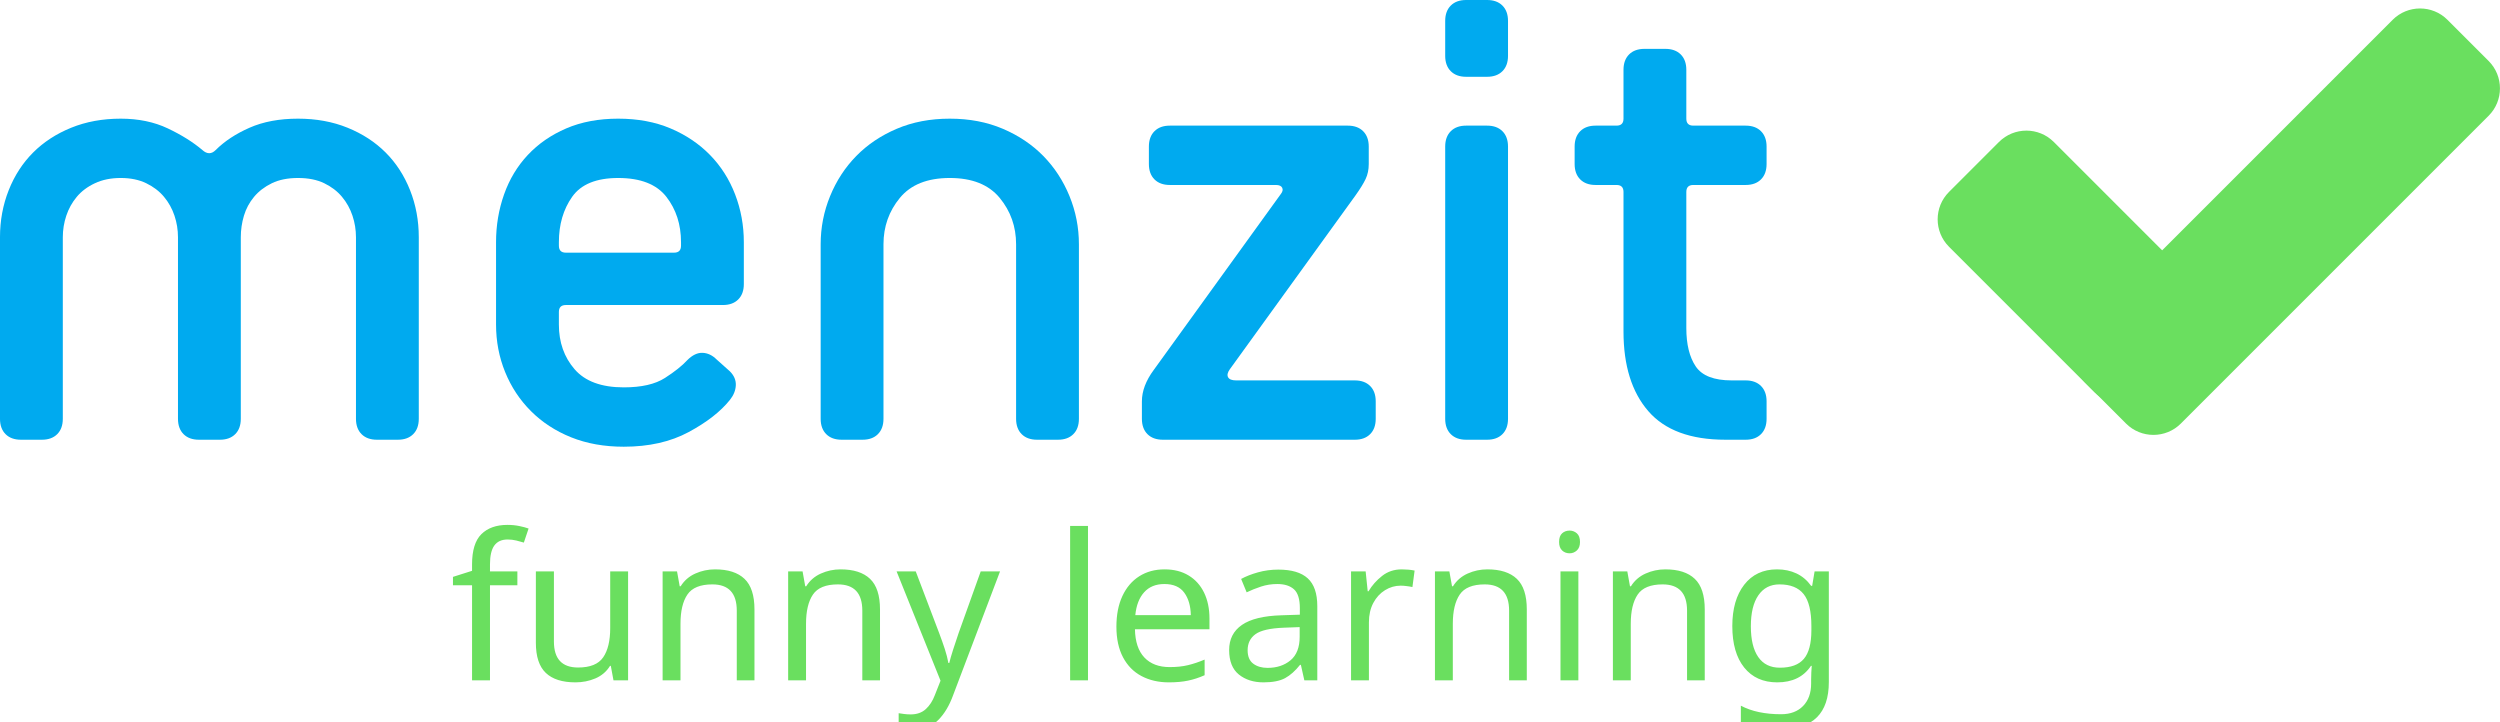
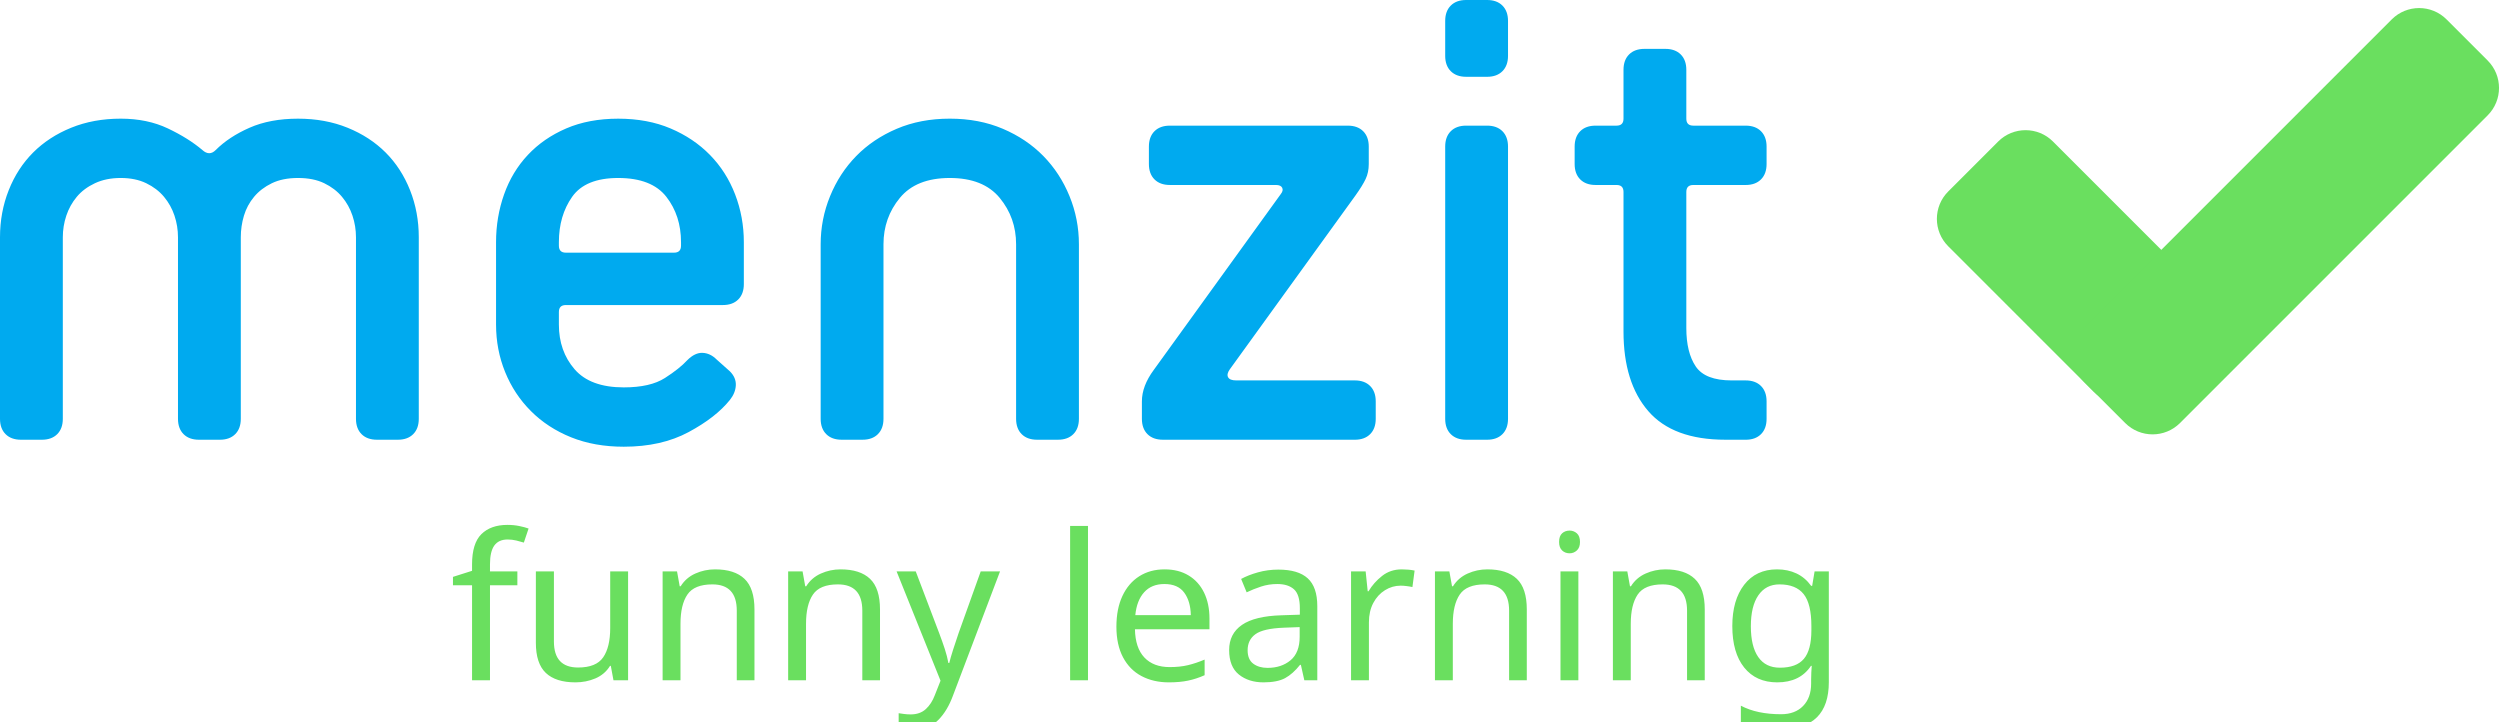
- <svg xmlns="http://www.w3.org/2000/svg" width="644.722" height="186.079" id="svg3131" version="1.1">
-   <defs id="defs3133" />
-   <g id="layer1" transform="translate(-497.9238,-609.0466)">
-     <g id="g3809">
-       <g id="g3823">
-         <g id="g3837">
-           <g id="flowRoot2985" style="font-size:140px;font-style:normal;font-weight:normal;line-height:125%;letter-spacing:0px;word-spacing:0px;fill:#00aaef;fill-opacity:1;stroke:none;font-family:'Multicolore ';-inkscape-font-specification:'Multicolore '" transform="translate(-75.71955,145.3565)">
-             <path id="path3921" style="font-size:180px;fill:#00aaef;font-family:SciFly;-inkscape-font-specification:SciFly" d="m 670.845,577.091 c -1.681,0 -3.001,-0.48 -3.961,-1.439 -0.96,-0.959 -1.439,-2.28 -1.439,-3.961 l 0,-46.802 c -10e-5,-1.919 -0.3,-3.778 -0.901,-5.578 -0.601,-1.8 -1.501,-3.419 -2.7,-4.859 -1.199,-1.439 -2.729,-2.609 -4.59,-3.51 -1.86,-0.901 -4.111,-1.351 -6.751,-1.351 -2.64,7e-5 -4.891,0.451 -6.751,1.351 -1.86,0.901 -3.39,2.071 -4.59,3.51 -1.199,1.439 -2.069,3.059 -2.609,4.859 -0.54,1.8 -0.81,3.659 -0.81,5.578 l 0,46.802 c -7e-5,1.681 -0.48,3.001 -1.439,3.961 -0.96,0.959 -2.28,1.439 -3.961,1.439 l -5.4,0 c -1.681,0 -3.001,-0.48 -3.961,-1.439 -0.96,-0.959 -1.439,-2.28 -1.439,-3.961 l 0,-46.802 c -6e-5,-1.919 -0.3,-3.778 -0.901,-5.578 -0.601,-1.8 -1.501,-3.419 -2.7,-4.859 -1.199,-1.439 -2.729,-2.609 -4.59,-3.51 -1.86,-0.901 -4.05,-1.351 -6.57,-1.351 -2.52,7e-5 -4.74,0.451 -6.66,1.351 -1.921,0.901 -3.481,2.071 -4.68,3.51 -1.199,1.439 -2.099,3.059 -2.7,4.859 -0.601,1.8 -0.901,3.659 -0.901,5.578 l 0,46.802 c -3e-5,1.681 -0.48,3.001 -1.439,3.961 -0.959,0.959 -2.28,1.439 -3.961,1.439 l -5.4,0 c -1.681,0 -3.001,-0.48 -3.961,-1.439 -0.959,-0.959 -1.439,-2.28 -1.439,-3.961 l 0,-46.802 c -1e-5,-4.318 0.75,-8.367 2.249,-12.148 1.5,-3.781 3.6,-7.021 6.301,-9.72 2.701,-2.699 5.971,-4.828 9.811,-6.389 3.84,-1.56 8.1,-2.34 12.78,-2.34 4.559,8e-5 8.609,0.84 12.148,2.519 3.539,1.679 6.51,3.539 8.913,5.578 1.197,1.08 2.336,1.08 3.417,0 2.281,-2.278 5.192,-4.197 8.731,-5.757 3.539,-1.56 7.71,-2.34 12.511,-2.34 4.68,8e-5 8.94,0.78 12.78,2.34 3.84,1.56 7.11,3.69 9.811,6.389 2.701,2.699 4.801,5.939 6.301,9.72 1.5,3.781 2.249,7.831 2.249,12.148 l 0,46.802 c -1.2e-4,1.681 -0.48,3.001 -1.439,3.961 -0.96,0.959 -2.28,1.439 -3.961,1.439 z" />
-             <path id="path3923" style="font-size:180px;fill:#00aaef;font-family:SciFly;-inkscape-font-specification:SciFly" d="m 761.872,559.452 c 1.08,1.08 1.59,2.281 1.53,3.601 -0.06,1.32 -0.57,2.579 -1.53,3.777 -2.402,2.999 -5.944,5.76 -10.624,8.281 -4.68,2.521 -10.259,3.782 -16.738,3.782 -5.039,0 -9.569,-0.81 -13.59,-2.431 -4.021,-1.62 -7.472,-3.871 -10.352,-6.751 -2.88,-2.88 -5.1,-6.24 -6.66,-10.08 -1.56,-3.84 -2.34,-7.92 -2.34,-12.242 l 0,-21.237 c -10e-6,-4.321 0.69,-8.432 2.071,-12.332 1.381,-3.9 3.421,-7.29 6.122,-10.171 2.701,-2.88 6.001,-5.16 9.901,-6.839 3.9,-1.679 8.37,-2.519 13.409,-2.519 5.039,8e-5 9.539,0.84 13.499,2.519 3.961,1.679 7.351,3.959 10.171,6.839 2.82,2.88 4.979,6.271 6.479,10.171 1.5,3.9 2.249,8.011 2.249,12.332 l 0,10.8 c -7e-5,1.677 -0.48,2.997 -1.439,3.958 -0.96,0.961 -2.28,1.442 -3.961,1.442 l -40.501,0 c -1.198,3e-5 -1.796,0.599 -1.796,1.796 l 0,3.241 c -3e-5,4.559 1.349,8.399 4.048,11.519 2.699,3.12 6.929,4.68 12.689,4.68 4.559,2e-5 8.099,-0.809 10.618,-2.428 2.519,-1.619 4.44,-3.149 5.762,-4.592 1.318,-1.318 2.638,-1.947 3.958,-1.887 1.32,0.06 2.52,0.631 3.601,1.711 z M 749.271,526.153 c -5e-5,-4.563 -1.26,-8.464 -3.779,-11.703 -2.52,-3.239 -6.66,-4.859 -12.42,-4.859 -5.64,7e-5 -9.599,1.62 -11.879,4.859 -2.28,3.239 -3.42,7.14 -3.419,11.703 l 0,0.895 c -3e-5,1.201 0.599,1.802 1.796,1.802 l 27.9,0 c 1.201,5e-5 1.802,-0.601 1.802,-1.802 z" />
-             <path id="path3925" style="font-size:180px;fill:#00aaef;font-family:SciFly;-inkscape-font-specification:SciFly" d="m 841.083,577.091 c -1.681,0 -3.001,-0.48 -3.961,-1.439 -0.96,-0.959 -1.439,-2.28 -1.439,-3.961 l 0,-45 c -7e-5,-4.559 -1.41,-8.549 -4.23,-11.97 -2.82,-3.42 -7.11,-5.131 -12.87,-5.131 -5.761,7e-5 -10.051,1.71 -12.87,5.131 -2.82,3.42 -4.23,7.41 -4.23,11.97 l 0,45 c -3e-5,1.681 -0.48,3.001 -1.439,3.961 -0.96,0.959 -2.28,1.439 -3.961,1.439 l -5.4,0 c -1.681,0 -3.001,-0.48 -3.961,-1.439 -0.959,-0.959 -1.439,-2.28 -1.439,-3.961 l 0,-45 c -2e-5,-4.321 0.81,-8.461 2.431,-12.42 1.62,-3.959 3.871,-7.408 6.751,-10.349 2.88,-2.941 6.36,-5.281 10.44,-7.02 4.08,-1.739 8.639,-2.609 13.678,-2.609 5.039,8e-5 9.599,0.87 13.681,2.609 4.081,1.74 7.562,4.08 10.443,7.02 2.88,2.941 5.13,6.39 6.748,10.349 1.619,3.959 2.428,8.099 2.428,12.42 l 0,45 c -8e-5,1.681 -0.48,3.001 -1.439,3.961 -0.96,0.959 -2.28,1.439 -3.961,1.439 z" />
-             <path id="path3927" style="font-size:180px;fill:#00aaef;font-family:SciFly;-inkscape-font-specification:SciFly" d="m 873.526,577.091 c -1.681,0 -3.001,-0.48 -3.961,-1.439 -0.959,-0.959 -1.439,-2.28 -1.439,-3.961 l 0,-4.499 c 0,-2.64 1.02,-5.341 3.06,-8.102 l 32.761,-45.357 c 0.48,-0.601 0.6,-1.141 0.36,-1.62 -0.24,-0.48 -0.781,-0.72 -1.623,-0.72 l -27.356,0 c -1.681,6e-5 -3.001,-0.481 -3.961,-1.442 -0.959,-0.961 -1.439,-2.281 -1.439,-3.958 l 0,-4.504 c -10e-6,-1.677 0.48,-2.996 1.439,-3.958 0.959,-0.961 2.28,-1.442 3.961,-1.442 l 45.901,0 c 1.677,8e-5 2.996,0.481 3.958,1.442 0.961,0.961 1.442,2.281 1.442,3.958 l 0,4.504 c -6e-5,1.439 -0.27,2.728 -0.81,3.867 -0.54,1.139 -1.411,2.549 -2.612,4.23 l -32.399,44.819 c -0.601,0.842 -0.751,1.534 -0.45,2.074 0.3,0.54 0.991,0.81 2.071,0.81 l 30.597,0 c 1.681,10e-6 3.001,0.48 3.961,1.439 0.959,0.959 1.439,2.28 1.439,3.961 l 0,4.499 c -6e-5,1.681 -0.48,3.001 -1.439,3.961 -0.96,0.959 -2.28,1.439 -3.961,1.439 z" />
-             <path id="path3929" style="font-size:180px;fill:#00aaef;font-family:SciFly;-inkscape-font-specification:SciFly" d="m 951.743,483.493 c -1.681,9e-5 -3.001,-0.481 -3.961,-1.442 -0.959,-0.961 -1.439,-2.28 -1.439,-3.958 l 0,-9.003 c -2e-5,-1.681 0.48,-3.001 1.439,-3.961 0.959,-0.959 2.28,-1.439 3.961,-1.439 l 5.4,0 c 1.681,1.1e-4 3.001,0.48 3.961,1.439 0.959,0.96 1.439,2.28 1.439,3.961 l 0,9.003 c -3e-5,1.677 -0.48,2.997 -1.439,3.958 -0.96,0.961 -2.28,1.442 -3.961,1.442 z m 0,93.598 c -1.681,0 -3.001,-0.48 -3.961,-1.439 -0.959,-0.959 -1.439,-2.28 -1.439,-3.961 l 0,-70.203 c -2e-5,-1.677 0.48,-2.996 1.439,-3.958 0.959,-0.961 2.28,-1.442 3.961,-1.442 l 5.4,0 c 1.681,8e-5 3.001,0.481 3.961,1.442 0.959,0.961 1.439,2.281 1.439,3.958 l 0,70.203 c -3e-5,1.681 -0.48,3.001 -1.439,3.961 -0.96,0.959 -2.28,1.439 -3.961,1.439 z" />
-             <path id="path3931" style="font-size:180px;fill:#00aaef;font-family:SciFly;-inkscape-font-specification:SciFly" d="m 1018.606,577.091 c -9.002,0 -15.632,-2.46 -19.891,-7.38 -4.259,-4.92 -6.389,-11.76 -6.389,-20.52 l 0,-36.002 c -10e-6,-1.197 -0.601,-1.796 -1.802,-1.796 l -5.4,0 c -1.681,6e-5 -3.001,-0.481 -3.961,-1.442 -0.959,-0.961 -1.439,-2.281 -1.439,-3.958 l 0,-4.504 c 0,-1.677 0.48,-2.996 1.439,-3.958 0.959,-0.961 2.28,-1.442 3.961,-1.442 l 5.4,0 c 1.201,8e-5 1.802,-0.599 1.802,-1.796 l 0,-12.601 c -10e-6,-1.681 0.48,-3.001 1.439,-3.961 0.959,-0.959 2.28,-1.439 3.961,-1.439 l 5.4,0 c 1.681,10e-5 3.001,0.48 3.961,1.439 0.96,0.96 1.439,2.28 1.439,3.961 l 0,12.601 c 0,1.198 0.601,1.796 1.802,1.796 l 13.497,0 c 1.681,8e-5 3.001,0.481 3.961,1.442 0.959,0.961 1.439,2.281 1.439,3.958 l 0,4.504 c -10e-5,1.677 -0.48,2.997 -1.439,3.958 -0.96,0.961 -2.28,1.442 -3.961,1.442 l -13.497,0 c -1.201,6e-5 -1.802,0.599 -1.802,1.796 l 0,35.101 c 0,4.2 0.81,7.501 2.431,9.901 1.621,2.401 4.71,3.601 9.27,3.601 l 3.598,0 c 1.681,10e-6 3.001,0.48 3.961,1.439 0.959,0.959 1.439,2.28 1.439,3.961 l 0,4.499 c -10e-5,1.681 -0.48,3.001 -1.439,3.961 -0.96,0.959 -2.28,1.439 -3.961,1.439 z" />
-           </g>
-           <text id="text2989" y="784.49" x="613.956" style="font-size:52.387px;font-style:normal;font-variant:normal;font-weight:normal;font-stretch:normal;line-height:125%;letter-spacing:0px;word-spacing:0px;fill:#6adf5f;fill-opacity:1;stroke:none;font-family:Balsamiq Sans;-inkscape-font-specification:Balsamiq Sans" xml:space="preserve">
-             <tspan y="784.49" x="613.956" id="tspan2991">funny learning</tspan>
-           </text>
-           <g style="fill:#6adf5f;fill-opacity:1" transform="matrix(0.8492455,0,0,0.8492455,303.043,248.601)" id="g3037">
-             <rect style="fill:#6adf5f;fill-opacity:1;stroke:none" id="rect2999" width="45" height="86.002" x="227.663" y="922.095" ry="11.775" rx="11.775" transform="matrix(0.7071068,-0.7071068,0.7071068,0.7071068,0,0)" />
-             <rect style="fill:#6adf5f;fill-opacity:1;stroke:none" id="rect2999-7" width="41.213" height="155.714" x="980.4" y="-383.425" ry="11.775" rx="11.775" transform="matrix(0.7071068,0.7071068,-0.7071068,0.7071068,0,0)" />
-           </g>
-         </g>
-       </g>
-     </g>
+ <svg xmlns="http://www.w3.org/2000/svg" width="644.722" height="186.079">
+   <path style="-inkscape-font-specification:SciFly" d="M97.202 113.4c-1.68 0-3-.48-3.96-1.438-.96-.96-1.44-2.28-1.44-3.96V61.198c0-1.92-.3-3.78-.9-5.58-.602-1.8-1.5-3.418-2.7-4.858-1.2-1.44-2.73-2.61-4.59-3.51-1.86-.9-4.11-1.35-6.75-1.35-2.642 0-4.892.45-6.752 1.35-1.86.9-3.39 2.07-4.59 3.51-1.2 1.44-2.07 3.06-2.61 4.86-.54 1.8-.81 3.658-.81 5.577V108c0 1.682-.48 3.002-1.44 3.962-.958.96-2.278 1.44-3.96 1.44h-5.4c-1.68 0-3-.48-3.96-1.44s-1.44-2.28-1.44-3.96V61.198c0-1.92-.3-3.78-.9-5.58-.6-1.8-1.5-3.418-2.7-4.858-1.2-1.44-2.73-2.61-4.59-3.51-1.86-.9-4.05-1.35-6.57-1.35-2.52 0-4.74.45-6.66 1.35-1.92.9-3.48 2.07-4.68 3.51-1.2 1.44-2.1 3.06-2.7 4.86-.6 1.8-.9 3.658-.9 5.577V108c0 1.682-.48 3.002-1.44 3.962-.96.96-2.28 1.44-3.96 1.44H5.4c-1.68 0-3-.48-3.96-1.44S0 109.682 0 108.002V61.198c0-4.318.75-8.368 2.25-12.15 1.5-3.78 3.6-7.02 6.3-9.72 2.7-2.698 5.97-4.827 9.81-6.387 3.84-1.56 8.1-2.34 12.78-2.34 4.56 0 8.61.84 12.15 2.52 3.54 1.68 6.51 3.54 8.912 5.58 1.197 1.08 2.336 1.08 3.417 0 2.28-2.28 5.19-4.197 8.73-5.757 3.54-1.56 7.71-2.34 12.51-2.34 4.68 0 8.94.78 12.78 2.34 3.84 1.56 7.11 3.69 9.81 6.388 2.7 2.7 4.8 5.94 6.3 9.72 1.5 3.783 2.25 7.833 2.25 12.15V108c0 1.682-.48 3.002-1.44 3.962-.96.96-2.28 1.44-3.96 1.44zm91.028-17.638c1.08 1.08 1.59 2.28 1.53 3.6-.062 1.32-.572 2.58-1.53 3.778-2.403 3-5.945 5.76-10.625 8.28-4.68 2.522-10.26 3.783-16.737 3.783-5.04 0-9.57-.81-13.59-2.43-4.02-1.622-7.472-3.872-10.352-6.752s-5.1-6.24-6.66-10.08c-1.56-3.84-2.34-7.92-2.34-12.24V62.464c0-4.32.69-8.432 2.07-12.332 1.38-3.9 3.42-7.29 6.122-10.17 2.7-2.88 6-5.16 9.902-6.84 3.9-1.677 8.37-2.516 13.408-2.517 5.04 0 9.54.84 13.5 2.52 3.96 1.678 7.35 3.958 10.17 6.838 2.82 2.88 4.98 6.27 6.48 10.17 1.5 3.9 2.25 8.013 2.25 12.334v10.8c0 1.677-.48 2.996-1.44 3.957-.96.963-2.28 1.443-3.96 1.443h-40.502c-1.197 0-1.796.6-1.796 1.796v3.24c0 4.56 1.35 8.4 4.048 11.52 2.7 3.12 6.93 4.68 12.69 4.68 4.56 0 8.098-.81 10.618-2.428 2.52-1.617 4.44-3.15 5.762-4.59 1.32-1.32 2.638-1.948 3.958-1.887 1.32.06 2.52.63 3.6 1.71zm-12.602-33.3c0-4.562-1.26-8.463-3.78-11.702-2.52-3.24-6.66-4.86-12.42-4.86-5.64 0-9.6 1.62-11.88 4.86-2.278 3.24-3.418 7.14-3.418 11.703v.895c0 1.2.6 1.802 1.796 1.802h27.9c1.2 0 1.802-.6 1.802-1.802zM267.44 113.4c-1.68 0-3-.48-3.96-1.438-.96-.96-1.44-2.28-1.44-3.96V63c0-4.56-1.41-8.55-4.23-11.97-2.82-3.42-7.11-5.13-12.87-5.13-5.76 0-10.05 1.71-12.87 5.13-2.82 3.42-4.23 7.41-4.23 11.97v45c0 1.68-.48 3-1.44 3.96-.958.96-2.28 1.44-3.96 1.44h-5.4c-1.68 0-3-.48-3.96-1.44s-1.44-2.28-1.44-3.96V63c0-4.322.81-8.462 2.432-12.42 1.62-3.96 3.87-7.41 6.75-10.35 2.88-2.94 6.36-5.28 10.44-7.02 4.08-1.74 8.64-2.61 13.678-2.61 5.04 0 9.6.87 13.68 2.61 4.083 1.74 7.563 4.08 10.444 7.02 2.88 2.94 5.13 6.39 6.748 10.35 1.62 3.958 2.428 8.098 2.428 12.42v45c0 1.68-.48 3-1.44 3.96s-2.28 1.44-3.96 1.44zm32.443 0c-1.68 0-3-.48-3.96-1.438-.96-.96-1.44-2.28-1.44-3.96v-4.5c0-2.64 1.02-5.34 3.06-8.102l32.76-45.357c.48-.6.6-1.14.36-1.62-.24-.48-.78-.72-1.622-.72h-27.353c-1.68 0-3-.48-3.96-1.442-.96-.96-1.44-2.28-1.44-3.955V37.8c0-1.678.48-2.997 1.44-3.958.96-.96 2.28-1.44 3.96-1.44h45.9c1.678 0 2.997.48 3.96 1.44.96.962 1.44 2.28 1.44 3.958v4.505c0 1.44-.27 2.728-.81 3.867-.54 1.14-1.41 2.55-2.612 4.23l-32.398 44.82c-.6.84-.75 1.532-.45 2.072s.99.81 2.07.81h30.597c1.68 0 3 .48 3.96 1.44s1.44 2.28 1.44 3.96v4.5c0 1.68-.48 3-1.44 3.96s-2.28 1.44-3.96 1.44zM378.1 19.803c-1.68 0-3-.48-3.96-1.442-.96-.96-1.44-2.28-1.44-3.955V5.4c0-1.68.48-3 1.44-3.96S376.42 0 378.1 0h5.4c1.68 0 3 .48 3.96 1.44s1.44 2.28 1.44 3.96v9.003c0 1.677-.48 2.997-1.44 3.958-.96.964-2.28 1.445-3.96 1.445zm0 93.598c-1.68 0-3-.48-3.96-1.436-.96-.96-1.44-2.28-1.44-3.96V37.797c0-1.677.48-2.996 1.44-3.957.96-.96 2.28-1.44 3.96-1.44h5.4c1.68 0 3 .48 3.96 1.44.96.962 1.44 2.28 1.44 3.958V108c0 1.682-.48 3.002-1.44 3.962-.96.96-2.28 1.44-3.96 1.44zm66.863 0c-9 0-15.632-2.46-19.89-7.38-4.26-4.92-6.39-11.76-6.39-20.52v-36c0-1.2-.6-1.797-1.8-1.797h-5.4c-1.682 0-3.002-.48-3.96-1.442-.96-.96-1.44-2.28-1.44-3.955V37.8c0-1.678.48-2.997 1.44-3.958.958-.96 2.278-1.44 3.96-1.44h5.4c1.2 0 1.8-.6 1.8-1.798v-12.6c0-1.682.48-3.002 1.44-3.96.96-.96 2.28-1.44 3.96-1.44h5.4c1.68 0 3 .48 3.96 1.44.96.958 1.44 2.278 1.44 3.96v12.6c0 1.198.6 1.797 1.802 1.797h13.497c1.68 0 3 .48 3.96 1.44.96.964 1.44 2.28 1.44 3.96v4.505c0 1.677-.48 2.996-1.44 3.958-.96.962-2.28 1.443-3.96 1.443h-13.497c-1.2 0-1.802.598-1.802 1.796v35.1c0 4.2.81 7.5 2.43 9.903 1.62 2.4 4.71 3.6 9.27 3.6h3.6c1.68 0 3 .48 3.96 1.44s1.438 2.28 1.438 3.96v4.5c0 1.68-.476 3-1.436 3.96s-2.28 1.44-3.96 1.44z" font-size="180" letter-spacing="0" word-spacing="0" fill="#00aaef" font-family="SciFly" />
+   <text y="784.49" x="613.956" style="line-height:125%;-inkscape-font-specification:Balsamiq Sans" font-size="52.387" letter-spacing="0" word-spacing="0" fill="#6adf5f" font-family="Balsamiq Sans" transform="translate(-497.924 -609.047)">
+     <tspan y="784.49" x="613.956">funny learning</tspan>
+   </text>
+   <g transform="matrix(.849 0 0 .849 -194.881 -360.446)" fill="#6adf5f">
+     <rect width="45" height="86.002" x="227.663" y="922.095" ry="11.775" rx="11.775" transform="rotate(-45)" />
+     <rect width="41.213" height="155.714" x="980.4" y="-383.425" ry="11.775" rx="11.775" transform="rotate(45)" />
  </g>
</svg>
